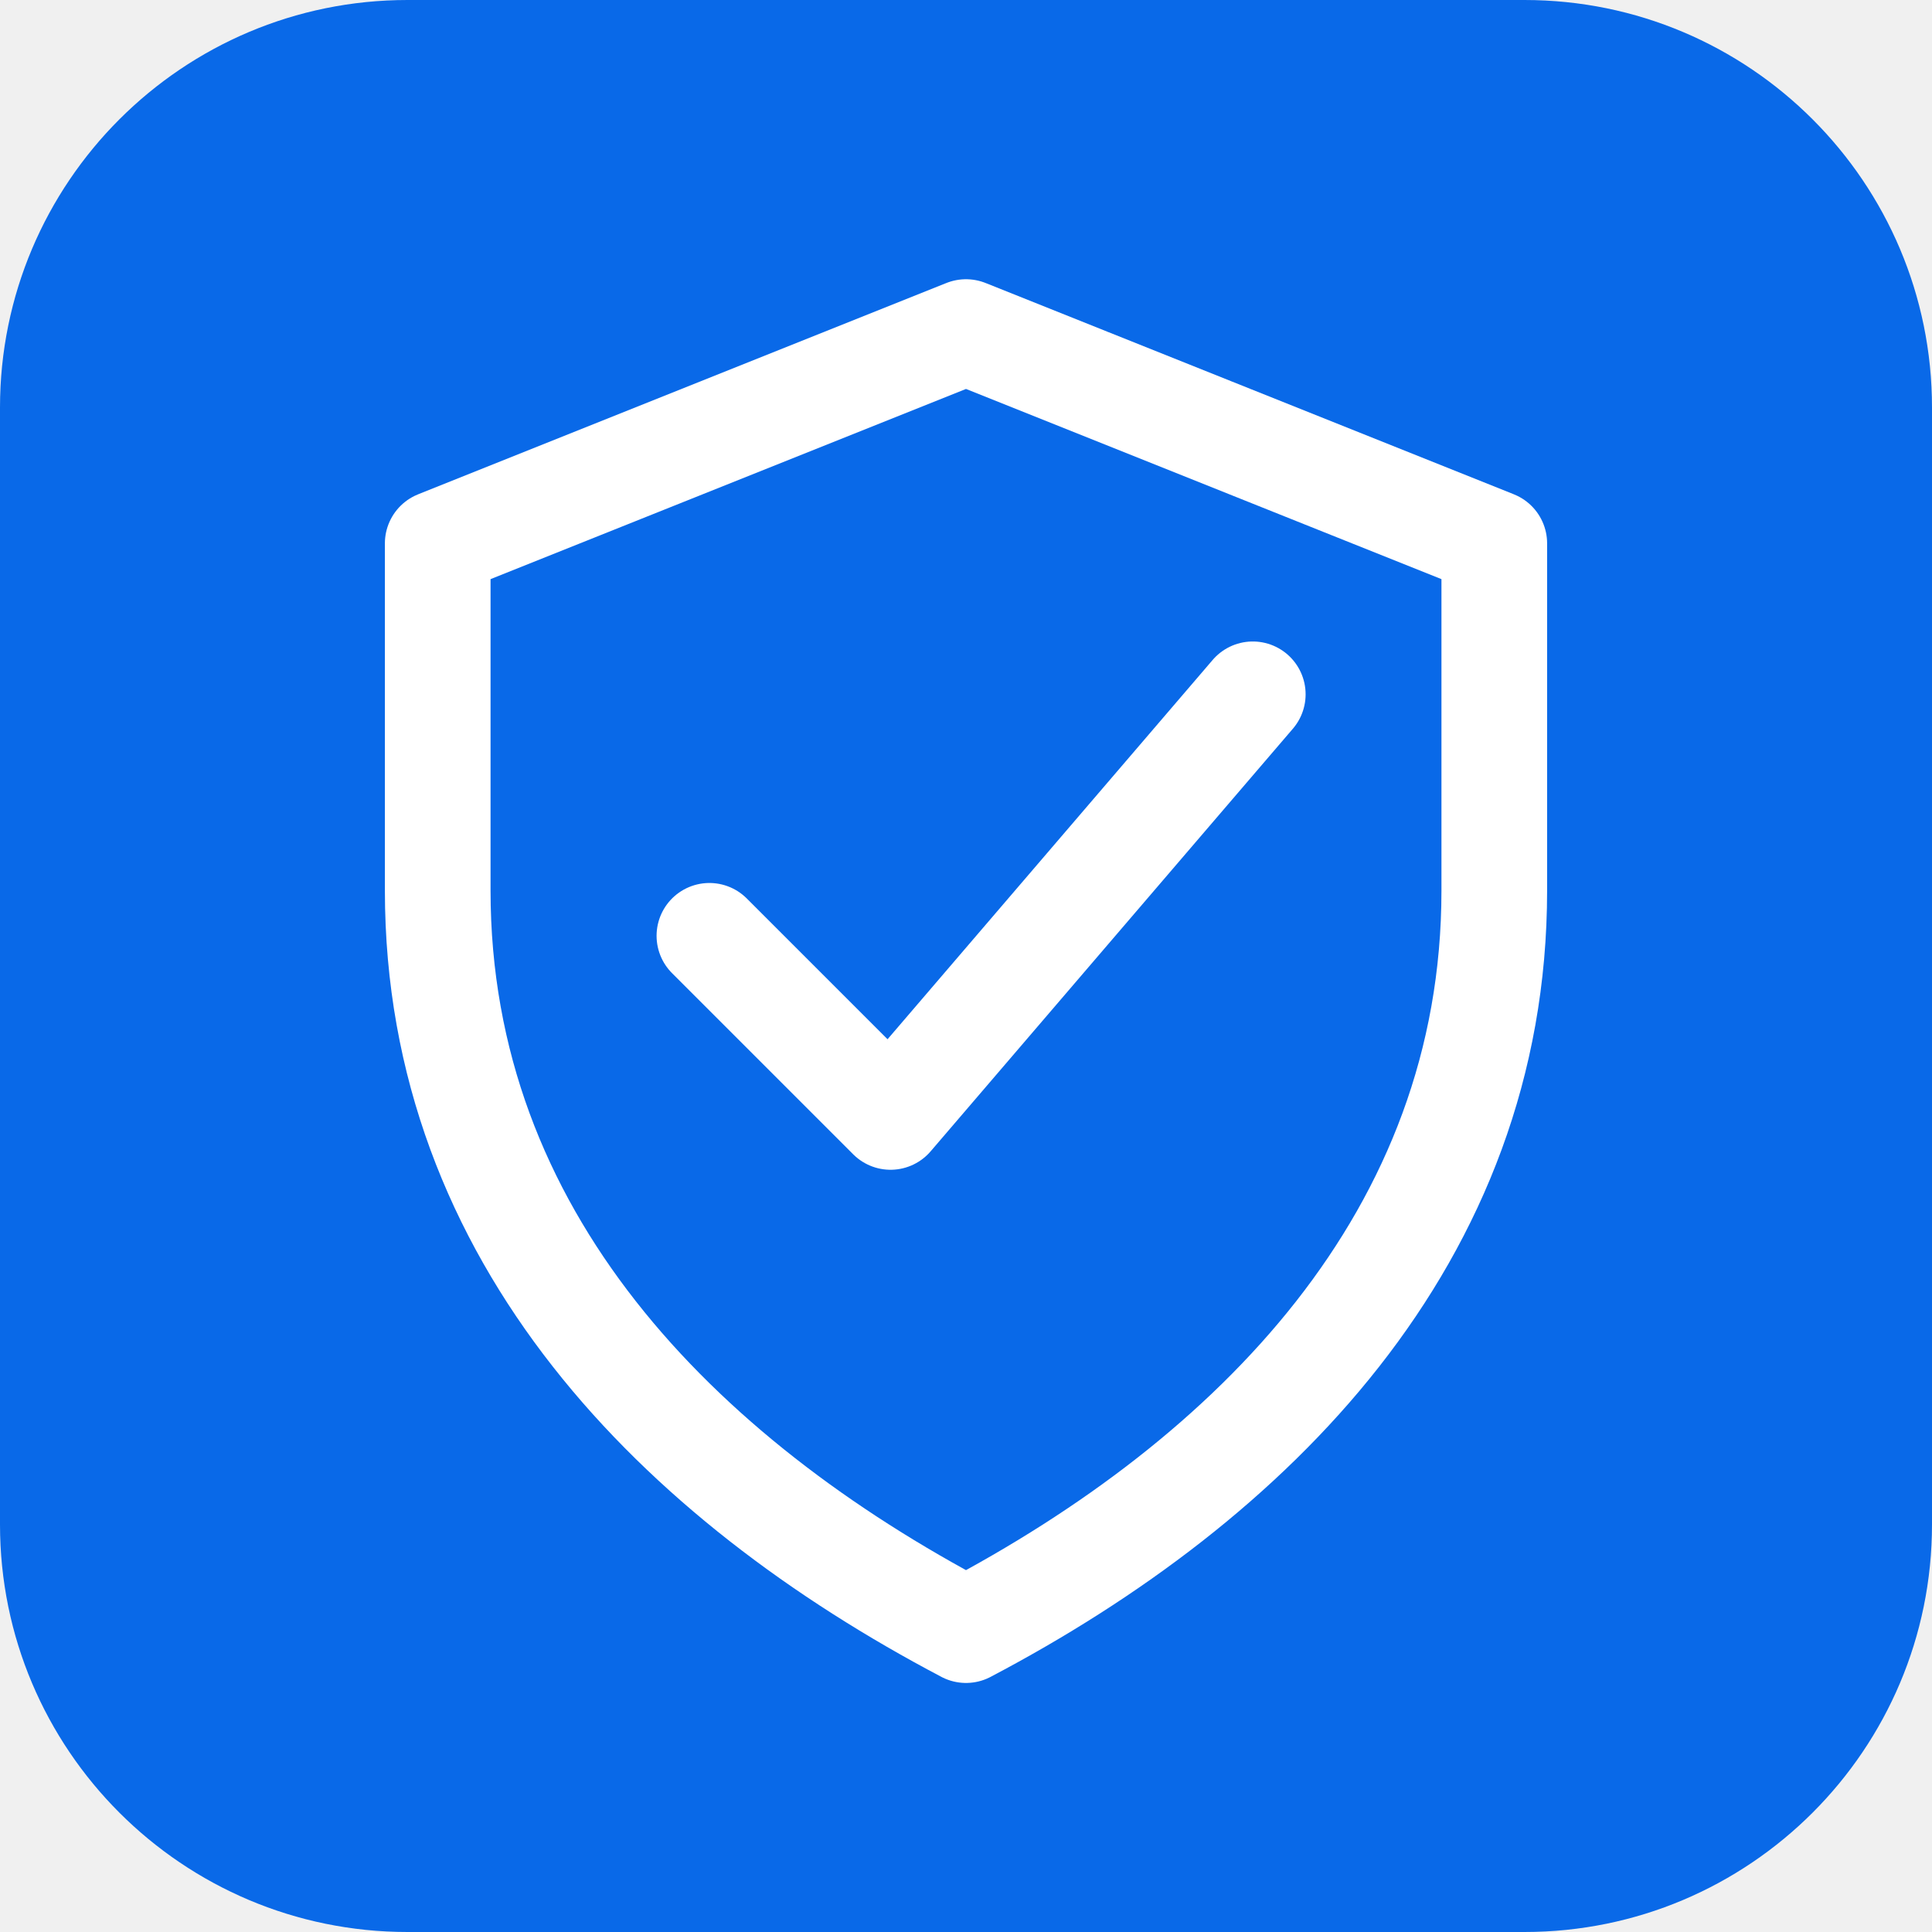
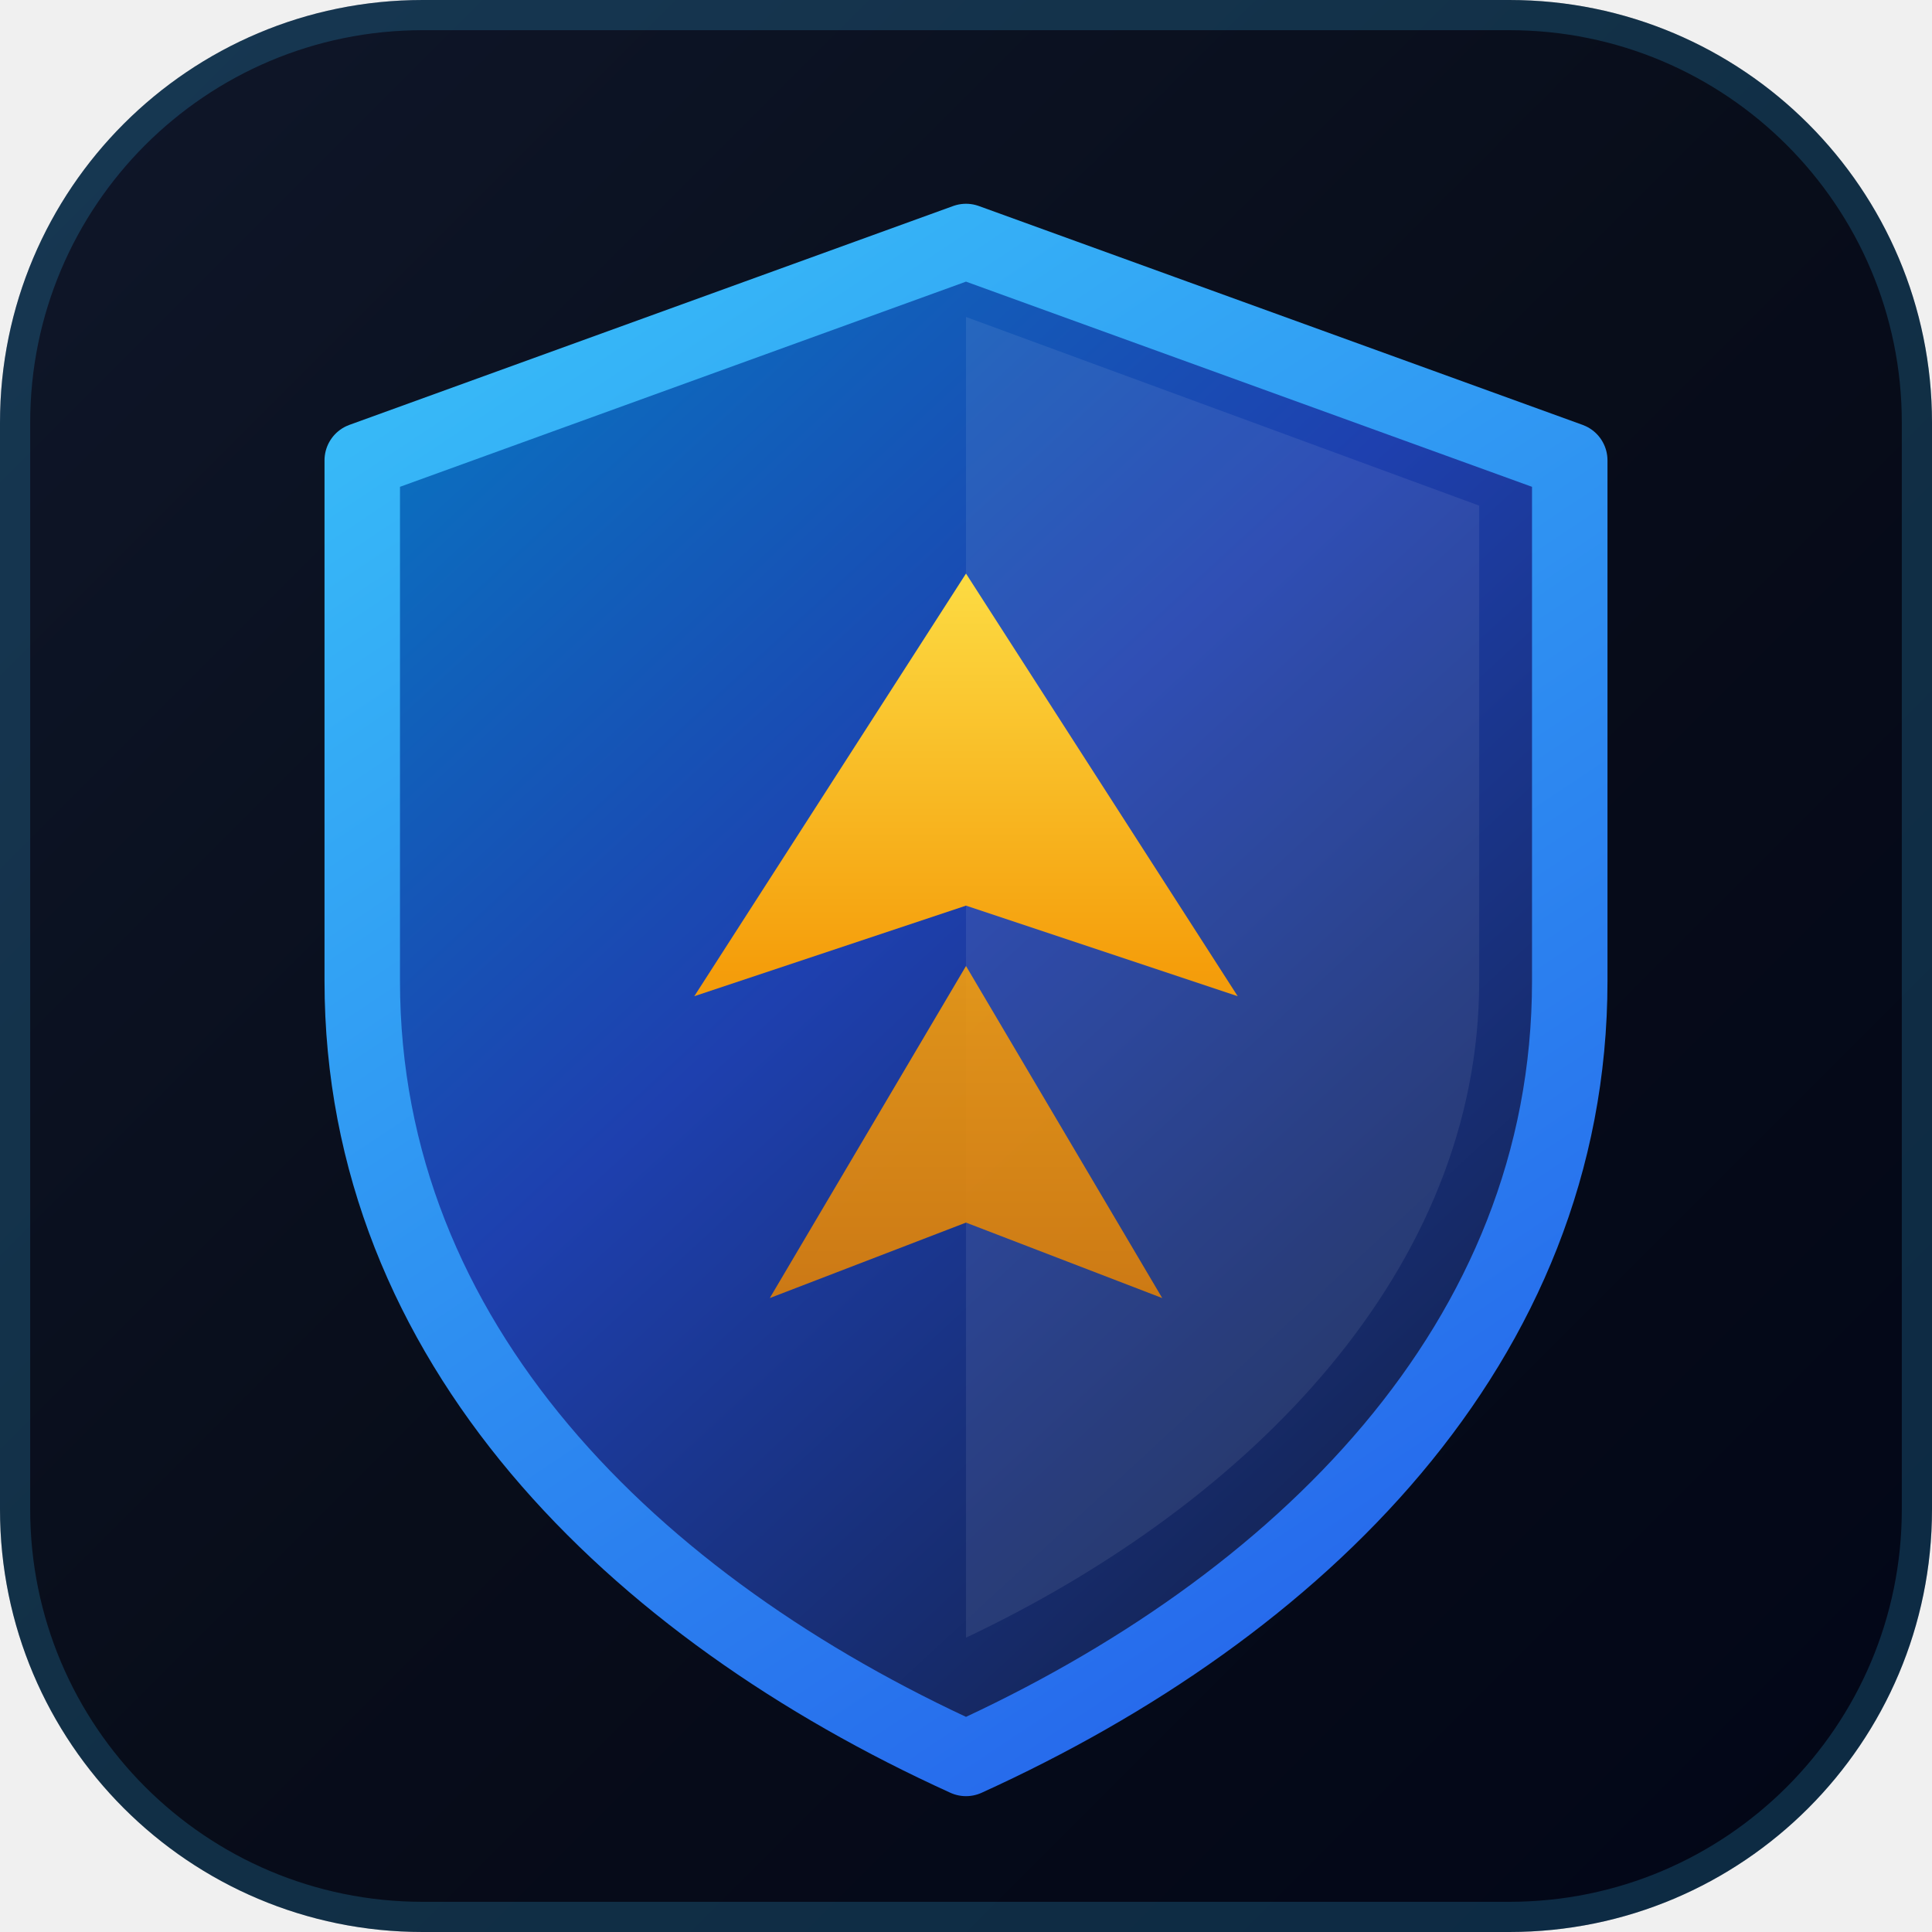
- <svg xmlns="http://www.w3.org/2000/svg" viewBox="0 0 128 128">
-   <rect width="128" height="128" rx="27" fill="#0969e8" />
-   <path d="M64 22 99 36v23c0 23-16 39-35 49-19-10-35-26-35-49V36Z" fill="none" stroke="#fff" stroke-width="7" stroke-linejoin="round" />
-   <path d="m47 62 12 12 24-28" fill="none" stroke="#fff" stroke-width="7" stroke-linecap="round" stroke-linejoin="round" />
+ <svg xmlns="http://www.w3.org/2000/svg" viewBox="0 0 128 128" fill="none">
+   <defs>
+     <linearGradient id="appBg" x1="0" y1="0" x2="128" y2="128" gradientUnits="userSpaceOnUse">
+       <stop offset="0%" stop-color="#0F172A" />
+       <stop offset="50%" stop-color="#080D1A" />
+       <stop offset="100%" stop-color="#020617" />
+     </linearGradient>
+     <linearGradient id="appShieldBg" x1="16" y1="12" x2="112" y2="116" gradientUnits="userSpaceOnUse">
+       <stop offset="0%" stop-color="#0284C7" />
+       <stop offset="45%" stop-color="#1E40AF" />
+       <stop offset="100%" stop-color="#0F172A" />
+     </linearGradient>
+     <linearGradient id="appBorder" x1="32" y1="16" x2="96" y2="112" gradientUnits="userSpaceOnUse">
+       <stop offset="0%" stop-color="#38BDF8" />
+       <stop offset="100%" stop-color="#2563EB" />
+     </linearGradient>
+     <linearGradient id="appGold" x1="64" y1="36" x2="64" y2="92" gradientUnits="userSpaceOnUse">
+       <stop offset="0%" stop-color="#FDE047" />
+       <stop offset="50%" stop-color="#F59E0B" />
+       <stop offset="100%" stop-color="#D97706" />
+     </linearGradient>
+   </defs>
+   <rect width="128" height="128" rx="28" fill="url(#appBg)" />
+   <rect x="1" y="1" width="126" height="126" rx="27" stroke="#38BDF8" stroke-opacity="0.2" stroke-width="2" />
+   <path d="M64 16 L104 30.5 V65 C104 89 86 106.5 64 116.5 C42 106.5 24 89 24 65 V30.5 Z" fill="url(#appShieldBg)" stroke="url(#appBorder)" stroke-width="5" stroke-linejoin="round" />
+   <path d="M64 21 L98 33.5 V65 C98 84 83 99.5 64 108.5 V21 Z" fill="#FFFFFF" fill-opacity="0.08" />
+   <path d="M64 38 L82 66 L64 60 L46 66 Z" fill="url(#appGold)" />
+   <path d="M64 64 L77 86 L64 81 L51 86 Z" fill="url(#appGold)" fill-opacity="0.9" />
</svg>
